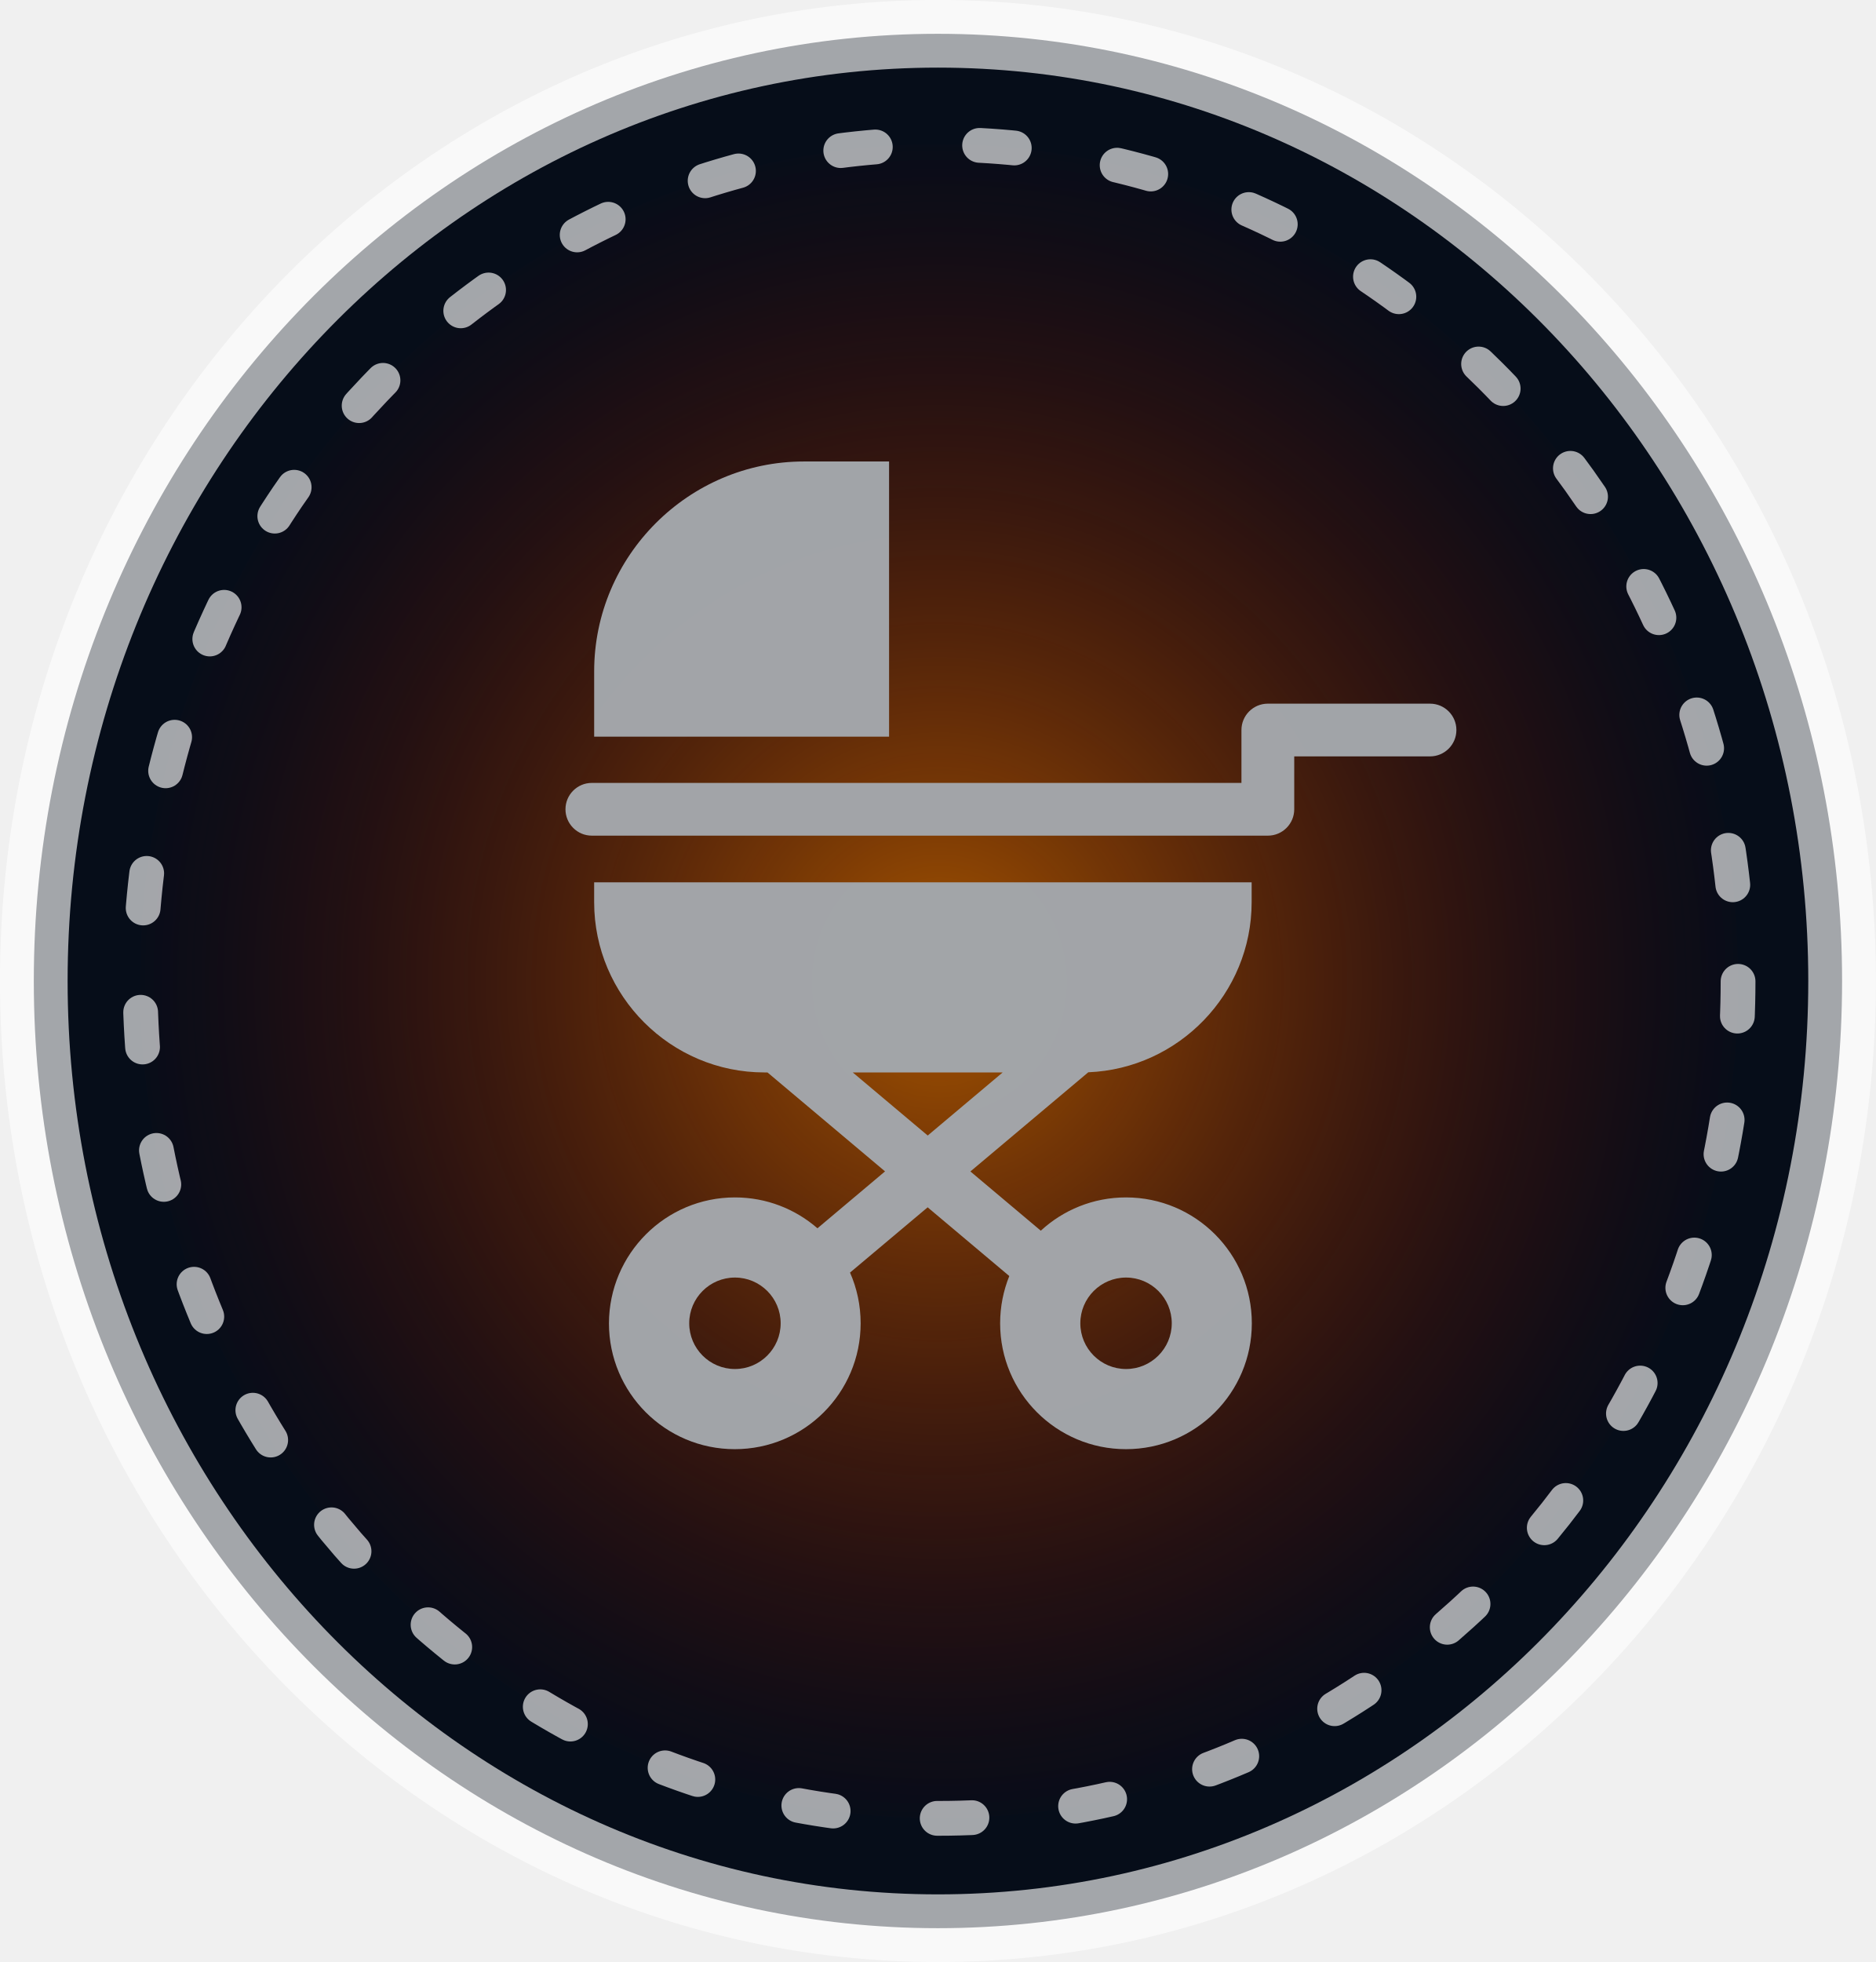
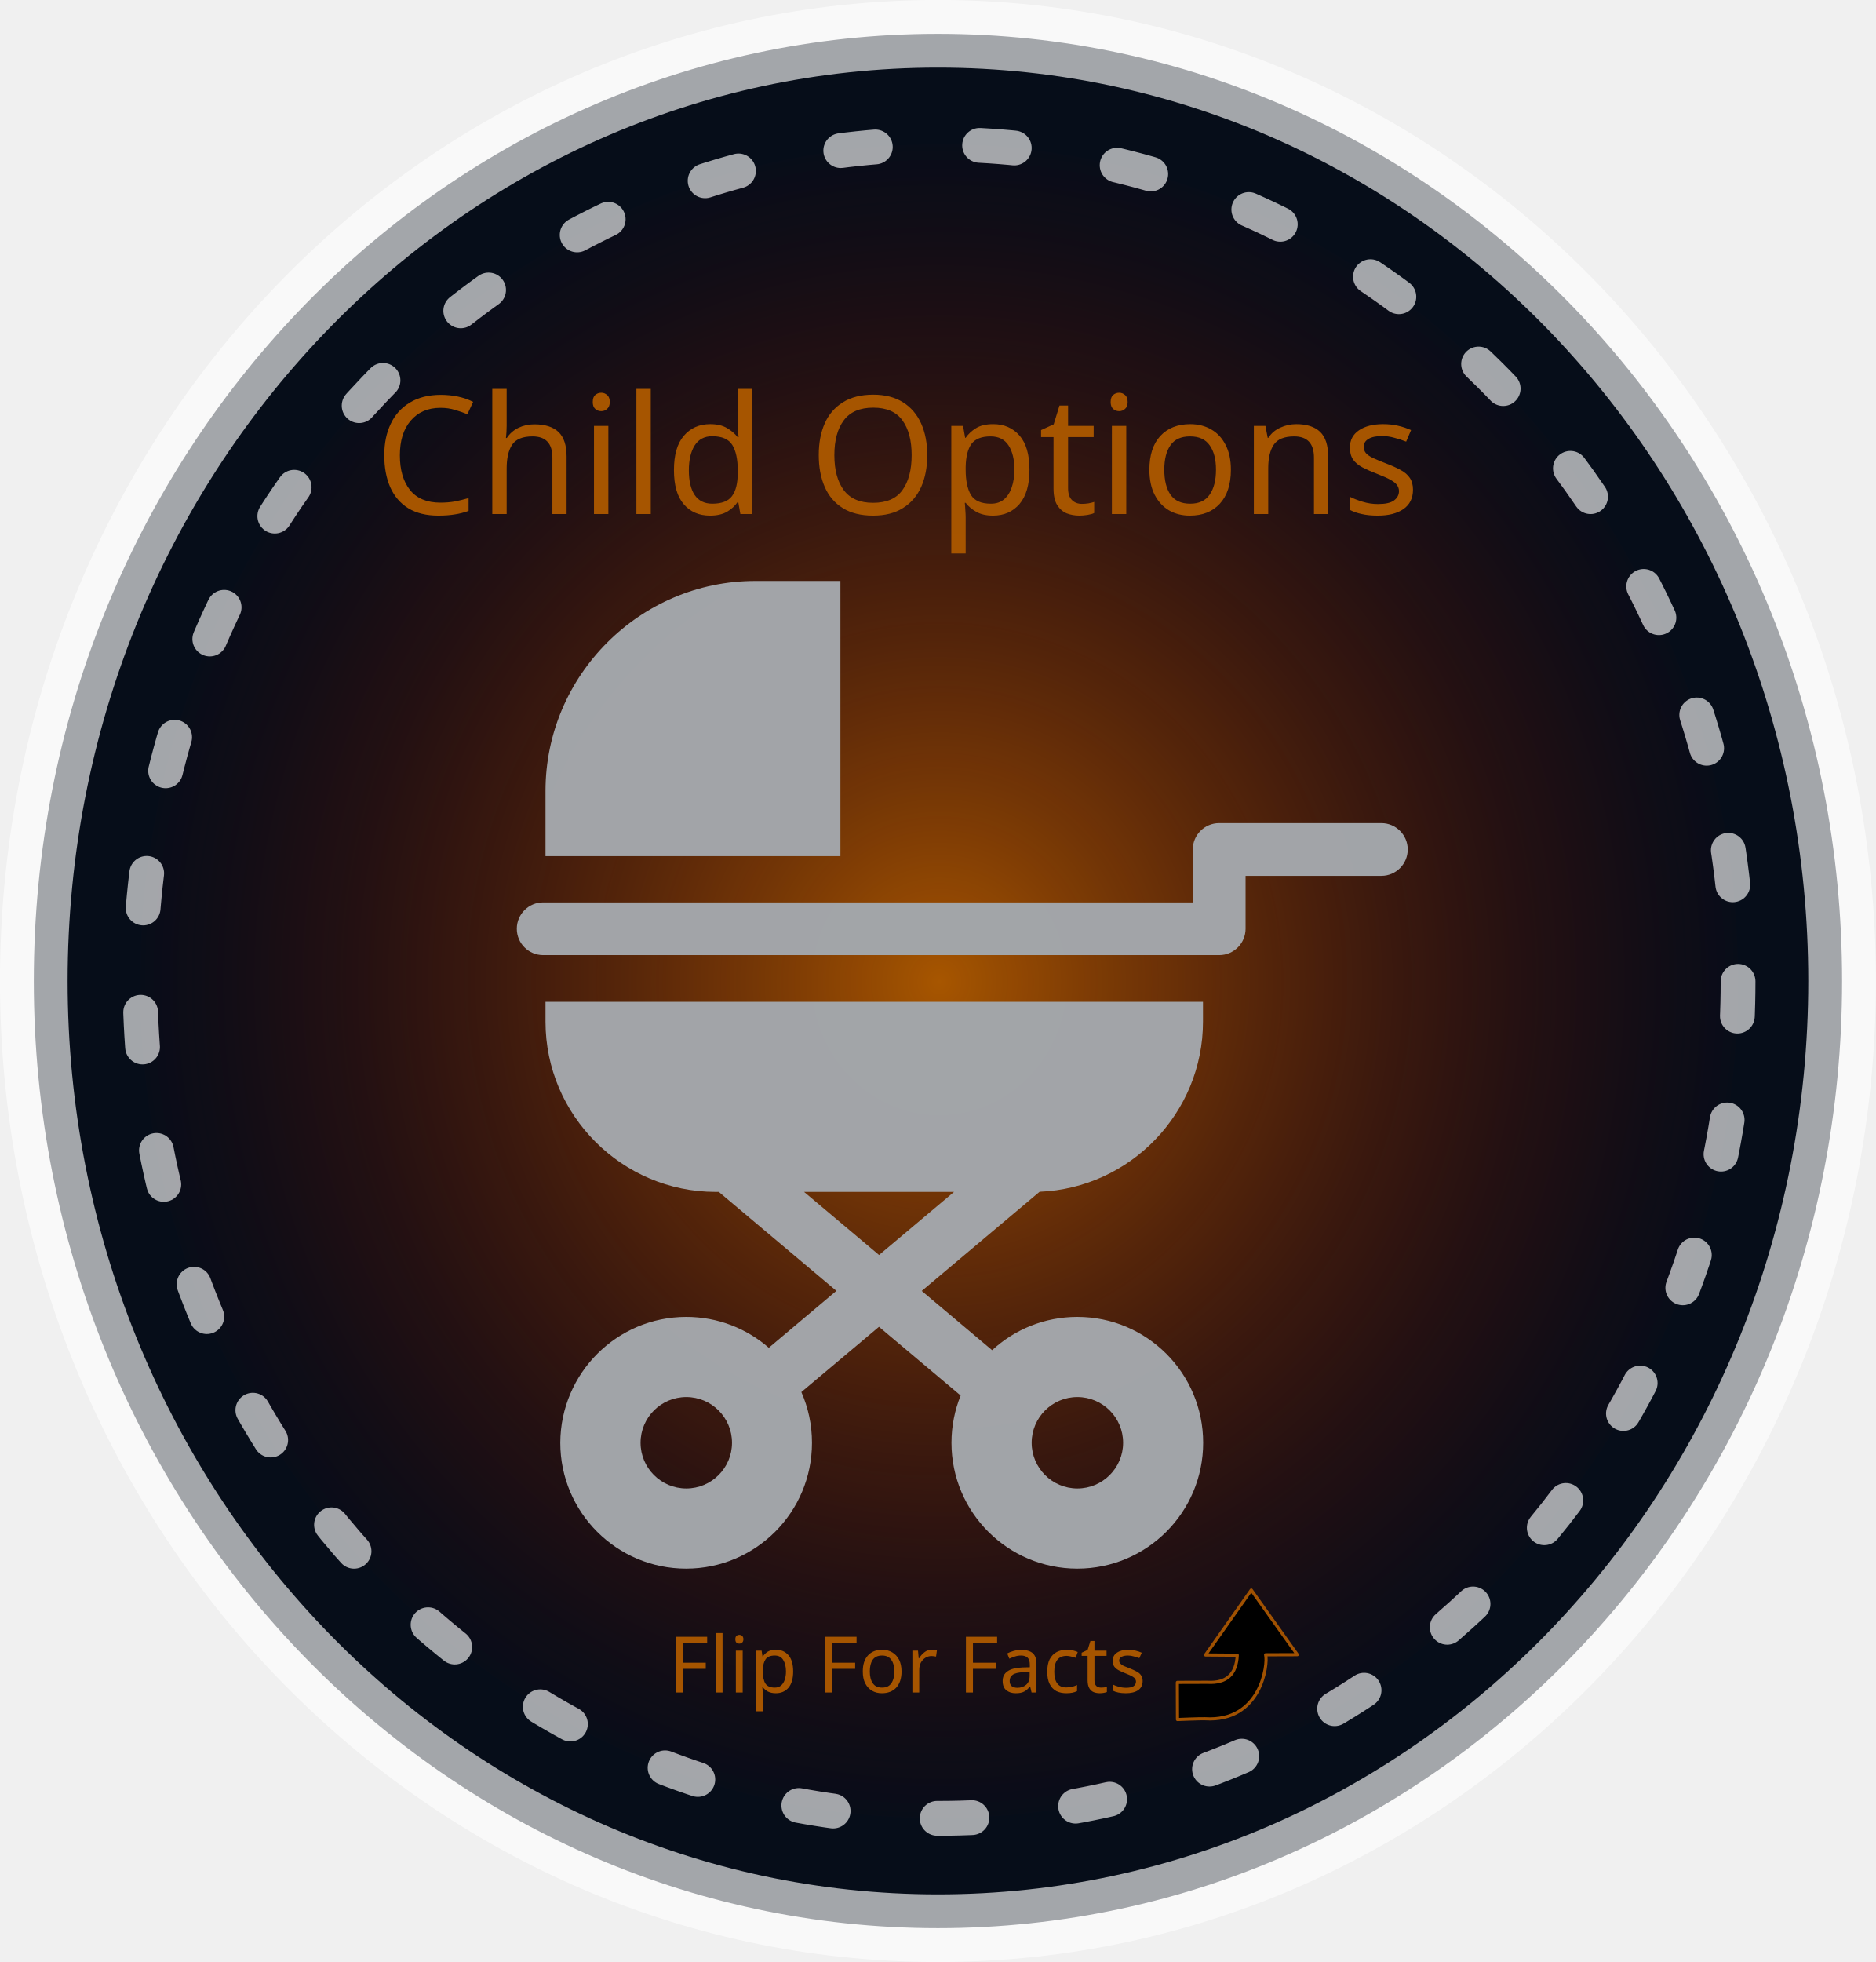
<svg xmlns="http://www.w3.org/2000/svg" xmlns:xlink="http://www.w3.org/1999/xlink" width="167.234mm" height="174.87mm" viewBox="0 0 167.234 174.87" version="1.1" id="svg1" xml:space="preserve">
  <defs id="defs1">
    <linearGradient id="linearGradient1">
      <stop style="stop-color:#a75600;stop-opacity:1;" offset="0" id="stop1" />
      <stop style="stop-color:#5b0202;stop-opacity:0;" offset="1" id="stop2" />
    </linearGradient>
    <radialGradient xlink:href="#linearGradient1" id="radialGradient2" cx="208.788" cy="142.072" fx="208.788" fy="142.072" r="36.208" gradientTransform="matrix(1,0,0,1.046042,0,-6.54121)" gradientUnits="userSpaceOnUse" />
    <style id="style1">.cls-1{fill-rule:evenodd;}</style>
  </defs>
  <g id="g21-1" transform="matrix(2.00937,0,0,2.00937,-335.788,-197.9622)" style="stroke:#ffffff;stroke-opacity:0.63">
    <ellipse style="fill:#010814;fill-opacity:0.976;stroke:#ffffff;stroke-width:3;stroke-linecap:round;stroke-linejoin:round;stroke-dasharray:none;stroke-opacity:0.63" id="path19-8-8" cx="208.725" cy="142.033" rx="40.114" ry="42.014" />
    <ellipse style="fill:url(#radialGradient2);fill-opacity:1;stroke:#ffffff;stroke-width:1.543;stroke-linecap:round;stroke-linejoin:round;stroke-dasharray:1.543, 4.63;stroke-dashoffset:0;stroke-opacity:0.63" id="path19-9" cx="208.776" cy="142.048" rx="35.448" ry="37.127" />
  </g>
  <style type="text/css" id="style1-4">.st0{fill-rule:evenodd;clip-rule:evenodd;}</style>
  <style type="text/css" id="style1-48">.st0{fill-rule:evenodd;clip-rule:evenodd;}</style>
-   <path class="st0" d="m 71.674,41.131 h 7.587 V 65.66 H 52.97 v -5.817 c 0,-10.295 8.418,-18.712 18.705,-18.712 z m -6.154,65.593 c 2.815,0 5.387,1.039 7.357,2.751 l 6.025,-5.072 -10.481,-8.819 h -0.279 c -8.346,0 -15.173,-6.827 -15.173,-15.173 v -1.769 h 58.615 v 1.769 c 0,8.145 -6.498,14.836 -14.564,15.159 l -10.509,8.84 6.276,5.28 c 1.999,-1.841 4.664,-2.966 7.594,-2.966 6.197,0 11.219,5.022 11.219,11.219 0,6.197 -5.022,11.219 -11.219,11.219 -6.197,0 -11.219,-5.022 -11.219,-11.219 0,-1.49 0.294,-2.916 0.817,-4.212 l -7.279,-6.125 -6.92,5.817 c 0.609,1.383 0.946,2.909 0.946,4.52 0,6.197 -5.022,11.219 -11.219,11.219 -6.197,0 -11.219,-5.022 -11.219,-11.219 0.022,-6.197 5.043,-11.219 11.233,-11.219 z m 34.867,7.142 c 2.249,0 4.076,1.827 4.076,4.076 0,2.249 -1.827,4.076 -4.076,4.076 -2.249,0 -4.076,-1.827 -4.076,-4.076 0,-2.249 1.827,-4.076 4.076,-4.076 z m -34.867,0 c 2.249,0 4.076,1.827 4.076,4.076 0,2.249 -1.827,4.076 -4.076,4.076 -2.249,0 -4.076,-1.827 -4.076,-4.076 0,-2.249 1.827,-4.076 4.076,-4.076 z m 10.502,-18.282 6.684,5.624 6.684,-5.624 z M 127.488,62.716 c 1.297,0 2.35,1.053 2.35,2.35 0,1.297 -1.053,2.35 -2.35,2.35 h -12.107 v 4.714 c 0,1.297 -1.053,2.35 -2.35,2.35 H 52.762 c -1.297,0 -2.35,-1.053 -2.35,-2.35 0,-1.297 1.053,-2.35 2.35,-2.35 h 57.913 v -4.714 c 0,-1.297 1.053,-2.35 2.35,-2.35 z" id="path1-8" style="fill:#a2a5a9;fill-opacity:0.992;stroke-width:0.716" />
+   <path class="st0" d="m 67.336,51.78 h 7.587 V 76.309 H 48.631 v -5.817 c 0,-10.295 8.418,-18.712 18.705,-18.712 z m -6.154,65.593 c 2.815,0 5.387,1.039 7.357,2.751 l 6.025,-5.072 -10.481,-8.819 h -0.279 c -8.346,0 -15.173,-6.827 -15.173,-15.173 v -1.769 h 58.615 v 1.769 c 0,8.145 -6.498,14.836 -14.564,15.159 l -10.509,8.84 6.276,5.28 c 1.999,-1.841 4.664,-2.966 7.594,-2.966 6.197,0 11.219,5.022 11.219,11.219 0,6.197 -5.022,11.219 -11.219,11.219 -6.197,0 -11.219,-5.022 -11.219,-11.219 0,-1.49 0.294,-2.916 0.817,-4.212 l -7.279,-6.125 -6.92,5.817 c 0.609,1.383 0.946,2.909 0.946,4.52 0,6.197 -5.022,11.219 -11.219,11.219 -6.197,0 -11.219,-5.022 -11.219,-11.219 0.022,-6.197 5.043,-11.219 11.233,-11.219 z m 34.867,7.142 c 2.249,0 4.076,1.827 4.076,4.076 0,2.249 -1.827,4.076 -4.076,4.076 -2.249,0 -4.076,-1.827 -4.076,-4.076 0,-2.249 1.827,-4.076 4.076,-4.076 z m -34.867,0 c 2.249,0 4.076,1.827 4.076,4.076 0,2.249 -1.827,4.076 -4.076,4.076 -2.249,0 -4.076,-1.827 -4.076,-4.076 0,-2.249 1.827,-4.076 4.076,-4.076 z m 10.502,-18.282 6.684,5.624 6.684,-5.624 z M 123.15,73.365 c 1.297,0 2.35,1.053 2.35,2.35 0,1.297 -1.053,2.35 -2.35,2.35 h -12.107 v 4.714 c 0,1.297 -1.053,2.35 -2.35,2.35 H 48.423 c -1.297,0 -2.35,-1.053 -2.35,-2.35 0,-1.297 1.053,-2.35 2.35,-2.35 H 106.336 v -4.714 c 0,-1.297 1.053,-2.35 2.35,-2.35 z" id="path1-8" style="fill:#a2a5a9;fill-opacity:0.992;stroke-width:0.716" />
+   <text xml:space="preserve" style="font-style:normal;font-variant:normal;font-weight:normal;font-stretch:normal;font-size:14.667px;line-height:1.2;font-family:'Poiret One';-inkscape-font-specification:'Poiret One';text-align:center;letter-spacing:0px;word-spacing:0px;writing-mode:lr-tb;direction:ltr;text-anchor:middle;fill:#a75600;fill-opacity:0.992;stroke-width:1.99;stroke-linecap:round;stroke-linejoin:round;stroke-dasharray:1.99, 5.971" x="85.713" y="45.814" id="text4">
+     <tspan id="tspan3-8" style="font-style:normal;font-variant:normal;font-weight:normal;font-stretch:normal;font-size:14.667px;font-family:'Poiret One';-inkscape-font-specification:'Poiret One, Normal';font-variant-ligatures:normal;font-variant-caps:normal;font-variant-numeric:normal;font-variant-east-asian:normal;fill:#a75600;fill-opacity:0.992;stroke-width:1.99" x="85.713" y="45.814">Child Options</tspan>
+   </text>
+   <text xml:space="preserve" style="font-style:normal;font-variant:normal;font-weight:normal;font-stretch:normal;font-size:6.974px;line-height:1.2;font-family:'Poiret One';-inkscape-font-specification:'Poiret One';text-align:center;letter-spacing:0px;word-spacing:0px;writing-mode:lr-tb;direction:ltr;text-anchor:middle;fill:#a75600;fill-opacity:0.992;stroke-width:0.946;stroke-linecap:round;stroke-linejoin:round;stroke-dasharray:0.946, 2.839" x="83.605" y="150.848" id="text4-4">
+     <tspan id="tspan3-8-5" style="font-style:normal;font-variant:normal;font-weight:normal;font-stretch:normal;font-size:6.974px;font-family:'Poiret One';-inkscape-font-specification:'Poiret One, Normal';font-variant-ligatures:normal;font-variant-caps:normal;font-variant-numeric:normal;font-variant-east-asian:normal;fill:#a75600;fill-opacity:0.992;stroke-width:0.946" x="83.605" y="150.848">Flip For Facts</tspan>
+   </text>
+   <path id="path2" style="fill:#000000;fill-opacity:0.992;stroke:#a05101;stroke-width:0.279;stroke-linecap:round;stroke-linejoin:round;stroke-dasharray:none;stroke-opacity:1" d="m 111.552,141.718 -4.081,5.787 2.832,0.022 c -0.08,1.706 -0.963,2.511 -2.648,2.414 l -2.692,0.008 c -0.004,-0.096 0.01,3.312 0.01,3.312 0,0 2.135,-0.089 2.456,-0.069 4.986,0.318 5.633,-4.852 5.402,-5.703 l 2.823,-0.009 z" />
</svg>
